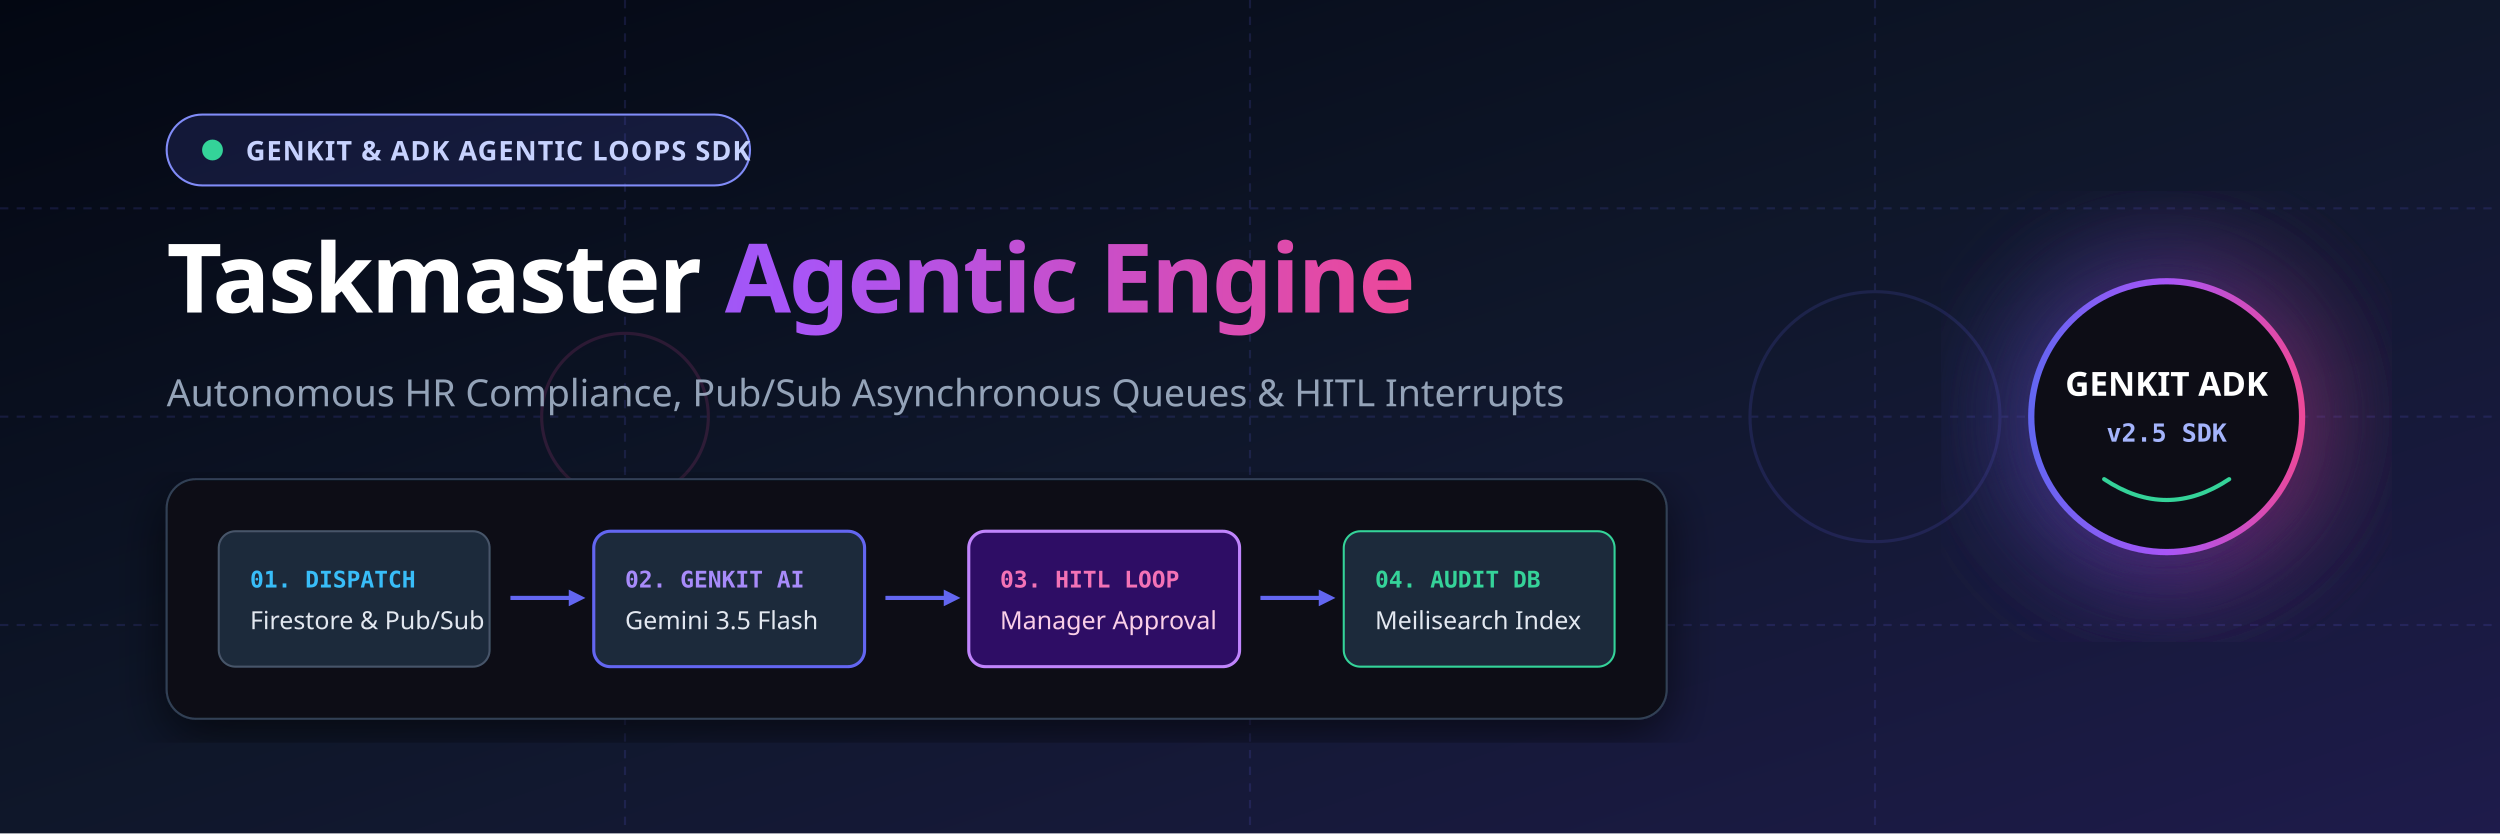
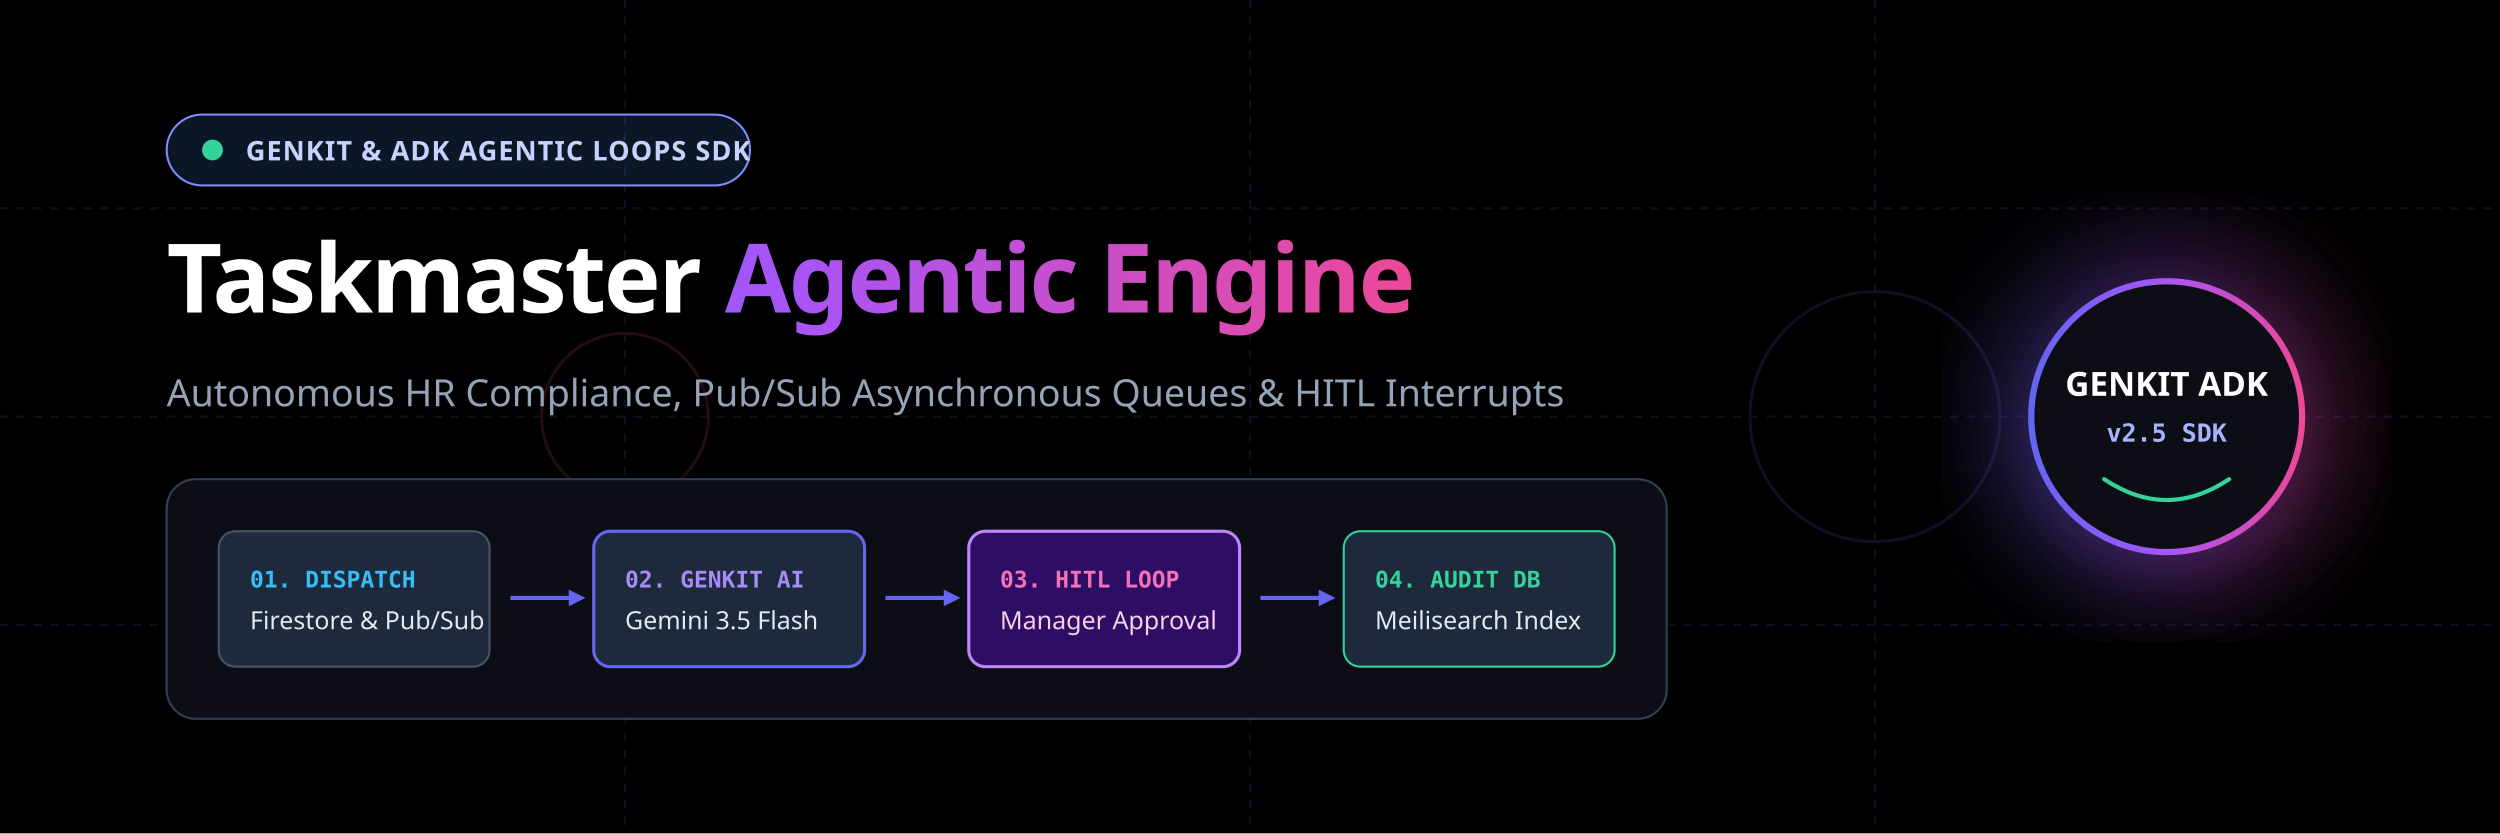
<svg xmlns="http://www.w3.org/2000/svg" viewBox="0 0 1200 400" width="100%" height="100%">
  <defs>
    <linearGradient id="bgGrad" x1="0%" y1="0%" x2="100%" y2="100%">
      <stop offset="0%" stop-color="#030712" />
      <stop offset="50%" stop-color="#0f172a" />
      <stop offset="100%" stop-color="#1e1b4b" />
    </linearGradient>
    <linearGradient id="accentGrad" x1="0%" y1="0%" x2="100%" y2="0%">
      <stop offset="0%" stop-color="#6366f1" />
      <stop offset="50%" stop-color="#a855f7" />
      <stop offset="100%" stop-color="#ec4899" />
    </linearGradient>
    <filter id="shadow" x="-10%" y="-10%" width="120%" height="120%">
      <feDropShadow dx="0" dy="8" stdDeviation="12" flood-color="#000000" flood-opacity="0.6" />
    </filter>
  </defs>
-   <rect width="1200" height="400" fill="url(#bgGrad)" />
+   <rect width="1200" height="400" fill="#000000" />
  <g opacity="0.15">
    <path d="M0 100 H1200 M0 200 H1200 M0 300 H1200 M300 0 V400 M600 0 V400 M900 0 V400" stroke="#6366f1" stroke-width="1" stroke-dasharray="4 4" />
    <circle cx="300" cy="200" r="40" fill="none" stroke="#ec4899" stroke-width="1.5" />
    <circle cx="900" cy="200" r="60" fill="none" stroke="#6366f1" stroke-width="1.5" />
  </g>
-   <rect x="80" y="55" width="280" height="34" rx="17" fill="#6366f1" fill-opacity="0.15" stroke="#818cf8" stroke-width="1" />
+   <rect x="80" y="55" width="280" height="34" rx="17" fill="#409eff" fill-opacity="0.15" stroke="#818cf8" stroke-width="1" />
  <circle cx="102" cy="72" r="5" fill="#34d399">
    <animate attributeName="opacity" values="0.3;1;0.3" dur="2s" repeatCount="indefinite" />
  </circle>
-   <text x="118" y="77" fill="#c7d2fe" font-family="system-ui, sans-serif" font-size="13" font-weight="600" letter-spacing="0.5">GENKIT &amp; ADK AGENTIC LOOPS SDK</text>
+   <text x="118" y="77" fill="#c7d2fe" font-family="system-ui, sans-serif" font-size="13" font-weight="600" letter-spacing="0.5">GENKIT &amp; ADK AGENTIC LOOPS SDK
+         </text>
  <text x="80" y="150" fill="#ffffff" font-family="system-ui, sans-serif" font-size="46" font-weight="800" letter-spacing="-1">
-     Taskmaster <tspan fill="url(#accentGrad)">Agentic Engine</tspan>
+             Taskmaster
+             <tspan fill="url(#accentGrad)">Agentic Engine
+             </tspan>
  </text>
  <text x="80" y="195" fill="#94a3b8" font-family="system-ui, sans-serif" font-size="18" font-weight="400">
-     Autonomous HR Compliance, Pub/Sub Asynchronous Queues &amp; HITL Interrupts
-   </text>
+               Autonomous HR Compliance, Pub/Sub Asynchronous Queues &amp; HITL Interrupts
+             </text>
  <g transform="translate(80, 230)" filter="url(#shadow)">
    <rect width="720" height="115" rx="14" fill="#090d16" stroke="#334155" stroke-width="1" />
    <g transform="translate(25, 25)">
      <rect width="130" height="65" rx="8" fill="#1e293b" stroke="#475569" stroke-width="1" />
-       <text x="15" y="27" fill="#38bdf8" font-family="monospace" font-size="11" font-weight="700">01. DISPATCH</text>
-       <text x="15" y="47" fill="#e2e8f0" font-family="system-ui" font-size="12" font-weight="500">Firestore &amp; Pub/Sub</text>
+       <text x="15" y="27" fill="#38bdf8" font-family="monospace" font-size="11" font-weight="700">01. DISPATCH
+                       </text>
+       <text x="15" y="47" fill="#e2e8f0" font-family="system-ui" font-size="12" font-weight="500">Firestore &amp; Pub/Sub
+                       </text>
    </g>
    <path d="M165 57 H195" stroke="#6366f1" stroke-width="2" marker-end="url(#arrow)" />
    <polygon points="193,53 201,57 193,61" fill="#6366f1" />
    <g transform="translate(205, 25)">
      <rect width="130" height="65" rx="8" fill="#1e293b" stroke="#6366f1" stroke-width="1.5" />
-       <text x="15" y="27" fill="#a78bfa" font-family="monospace" font-size="11" font-weight="700">02. GENKIT AI</text>
-       <text x="15" y="47" fill="#e2e8f0" font-family="system-ui" font-size="12" font-weight="500">Gemini 3.5 Flash</text>
+       <text x="15" y="27" fill="#a78bfa" font-family="monospace" font-size="11" font-weight="700">02. GENKIT AI
+                           </text>
+       <text x="15" y="47" fill="#e2e8f0" font-family="system-ui" font-size="12" font-weight="500">Gemini 3.5 Flash
+                           </text>
    </g>
    <path d="M345 57 H375" stroke="#6366f1" stroke-width="2" />
    <polygon points="373,53 381,57 373,61" fill="#6366f1" />
    <g transform="translate(385, 25)">
      <rect width="130" height="65" rx="8" fill="#2e1065" stroke="#c084fc" stroke-width="1.5" />
-       <text x="15" y="27" fill="#f472b6" font-family="monospace" font-size="11" font-weight="700">03. HITL LOOP</text>
-       <text x="15" y="47" fill="#fbcfe8" font-family="system-ui" font-size="12" font-weight="500">Manager Approval</text>
+       <text x="15" y="27" fill="#f472b6" font-family="monospace" font-size="11" font-weight="700">03. HITL LOOP
+                               </text>
+       <text x="15" y="47" fill="#fbcfe8" font-family="system-ui" font-size="12" font-weight="500">Manager Approval
+                               </text>
    </g>
    <path d="M525 57 H555" stroke="#6366f1" stroke-width="2" />
    <polygon points="553,53 561,57 553,61" fill="#6366f1" />
    <g transform="translate(565, 25)">
      <rect width="130" height="65" rx="8" fill="#1e293b" stroke="#34d399" stroke-width="1" />
-       <text x="15" y="27" fill="#34d399" font-family="monospace" font-size="11" font-weight="700">04. AUDIT DB</text>
-       <text x="15" y="47" fill="#e2e8f0" font-family="system-ui" font-size="12" font-weight="500">Meilisearch Index</text>
+       <text x="15" y="27" fill="#34d399" font-family="monospace" font-size="11" font-weight="700">04. AUDIT DB
+                                   </text>
+       <text x="15" y="47" fill="#e2e8f0" font-family="system-ui" font-size="12" font-weight="500">Meilisearch Index
+                                   </text>
    </g>
  </g>
  <g transform="translate(940, 80)" filter="url(#shadow)">
    <circle cx="100" cy="120" r="90" fill="url(#accentGrad)" opacity="0.2" filter="blur(20px)" />
    <circle cx="100" cy="120" r="65" fill="#0b0f19" stroke="url(#accentGrad)" stroke-width="3" />
-     <text x="100" y="110" fill="#ffffff" font-family="system-ui, sans-serif" font-size="16" font-weight="800" text-anchor="middle">GENKIT ADK</text>
-     <text x="100" y="132" fill="#a5b4fc" font-family="monospace" font-size="12" font-weight="600" text-anchor="middle">v2.5 SDK</text>
+     <text x="100" y="110" fill="#ffffff" font-family="system-ui, sans-serif" font-size="16" font-weight="800" text-anchor="middle">GENKIT ADK
+                                   </text>
+     <text x="100" y="132" fill="#a5b4fc" font-family="monospace" font-size="12" font-weight="600" text-anchor="middle">v2.5 SDK
+                                   </text>
    <path d="M70 150 Q100 170 130 150" fill="none" stroke="#34d399" stroke-width="2" stroke-linecap="round" />
  </g>
</svg>
